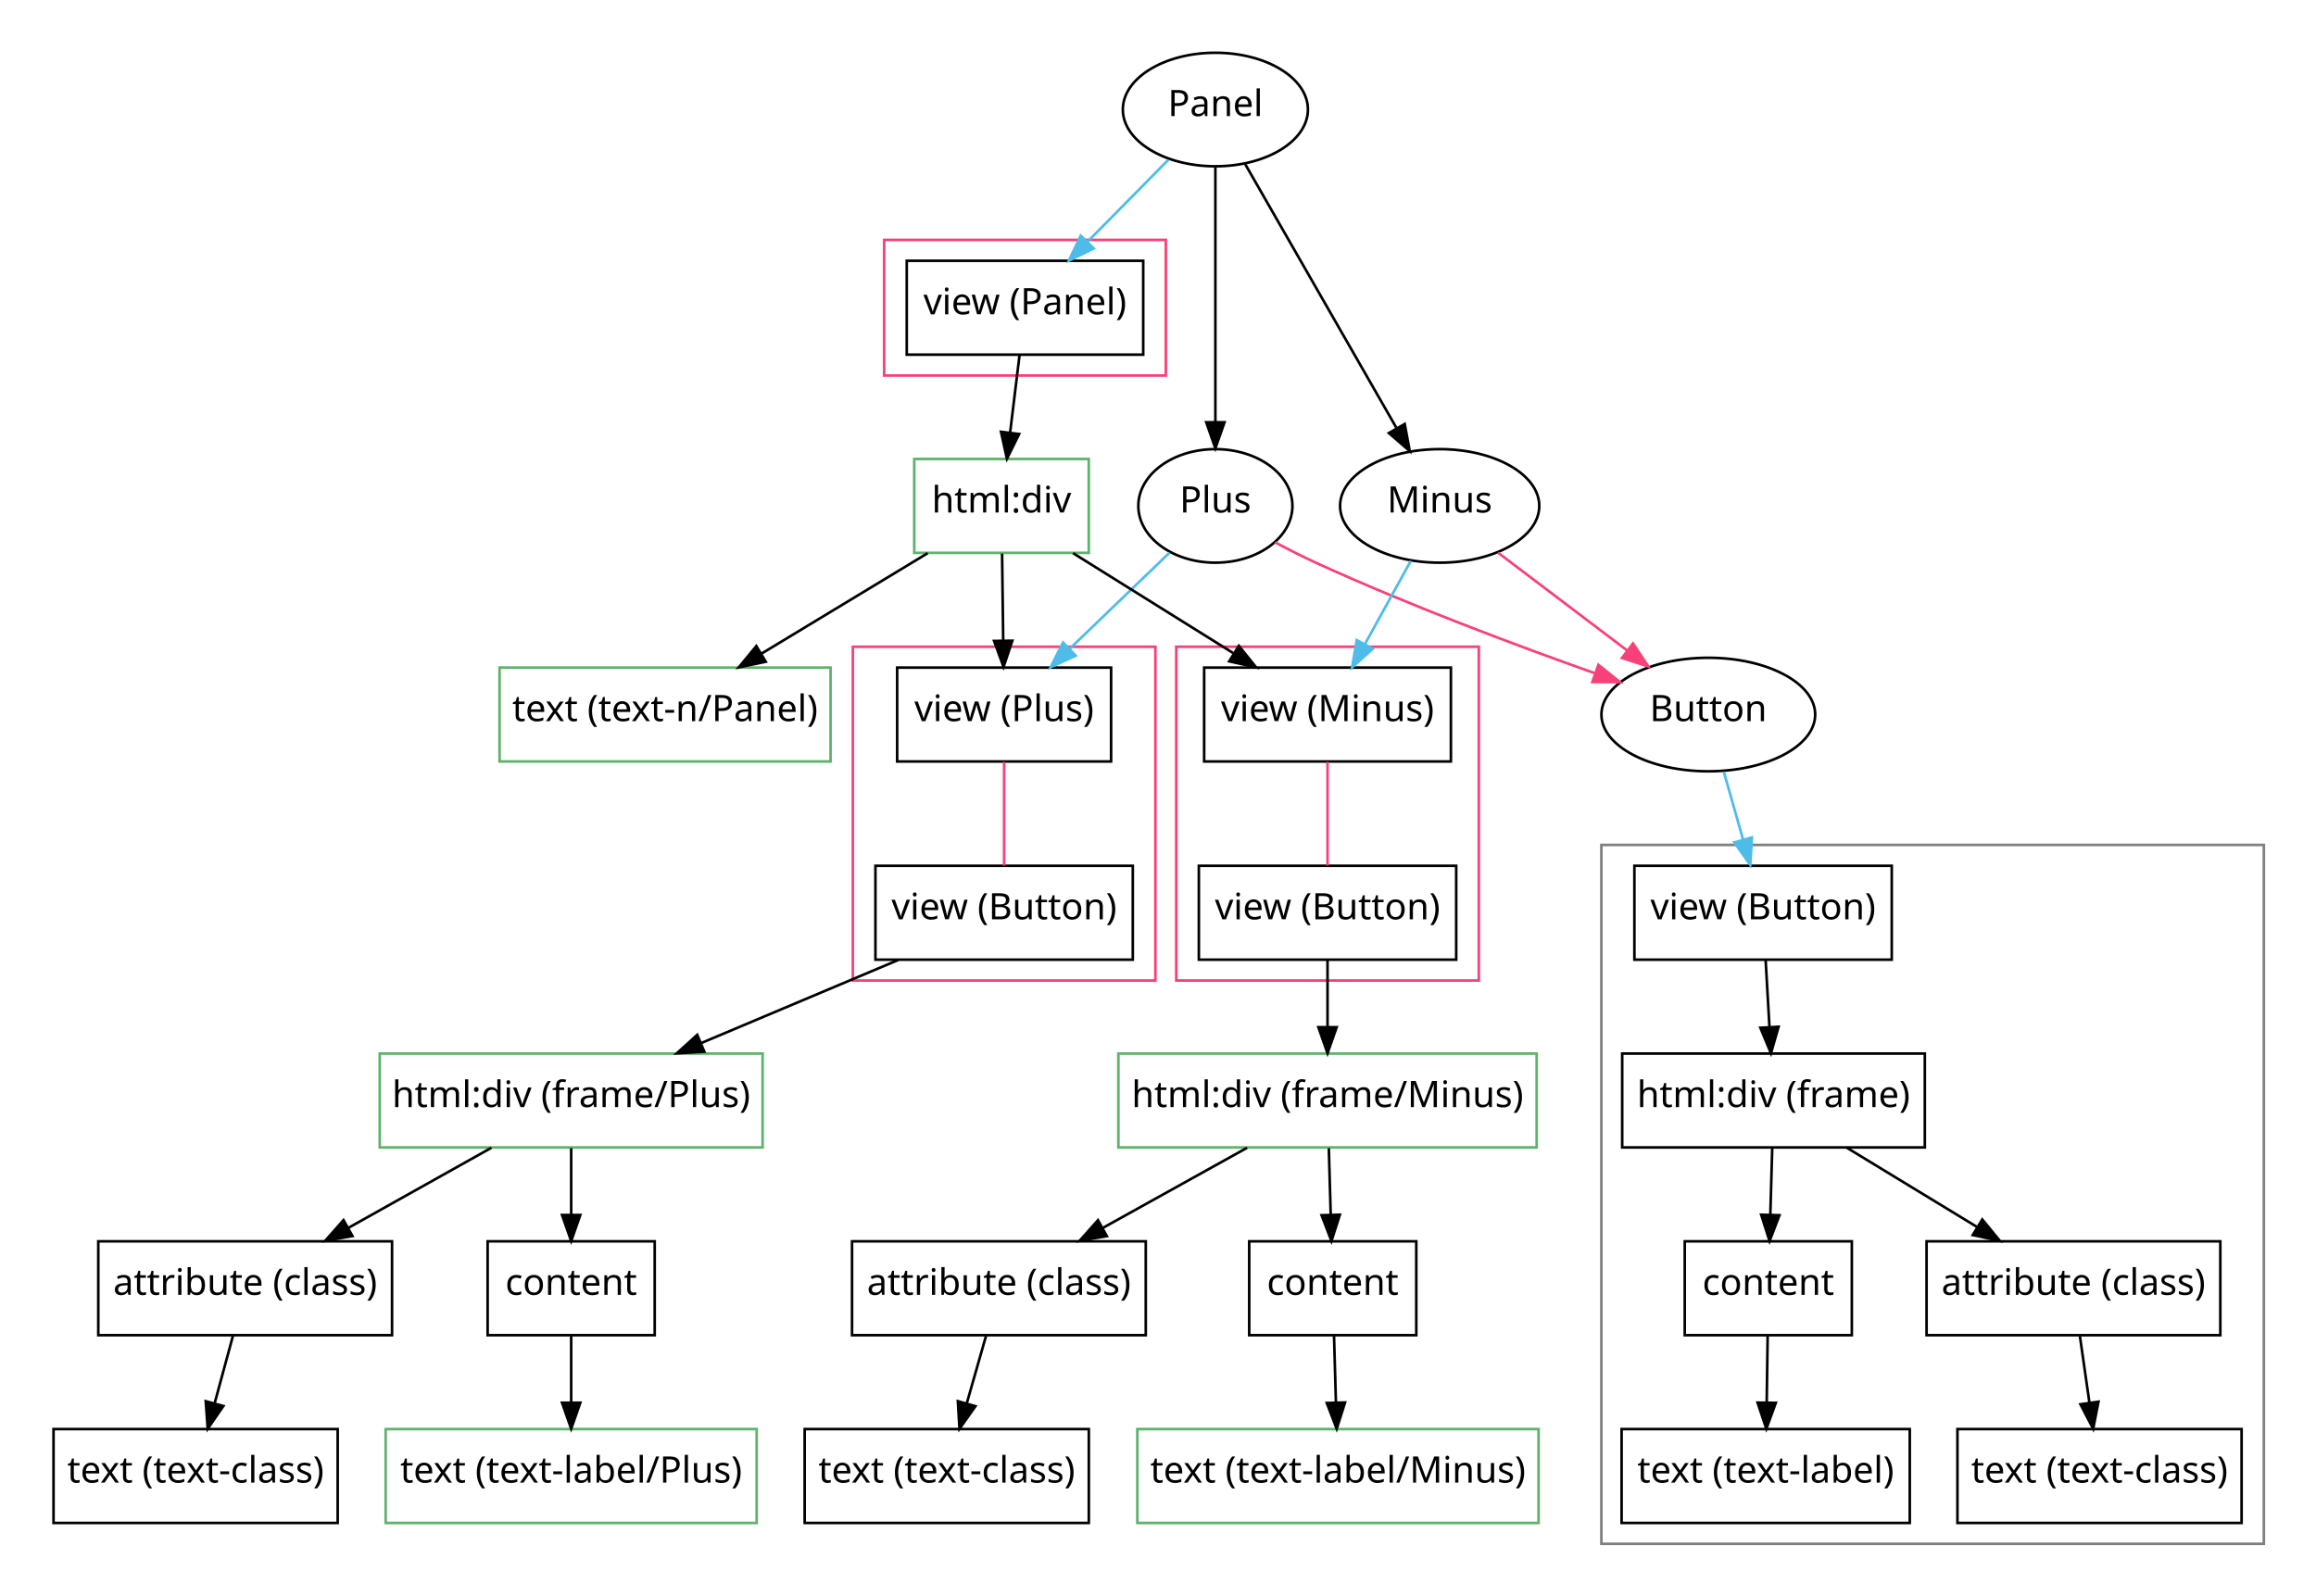
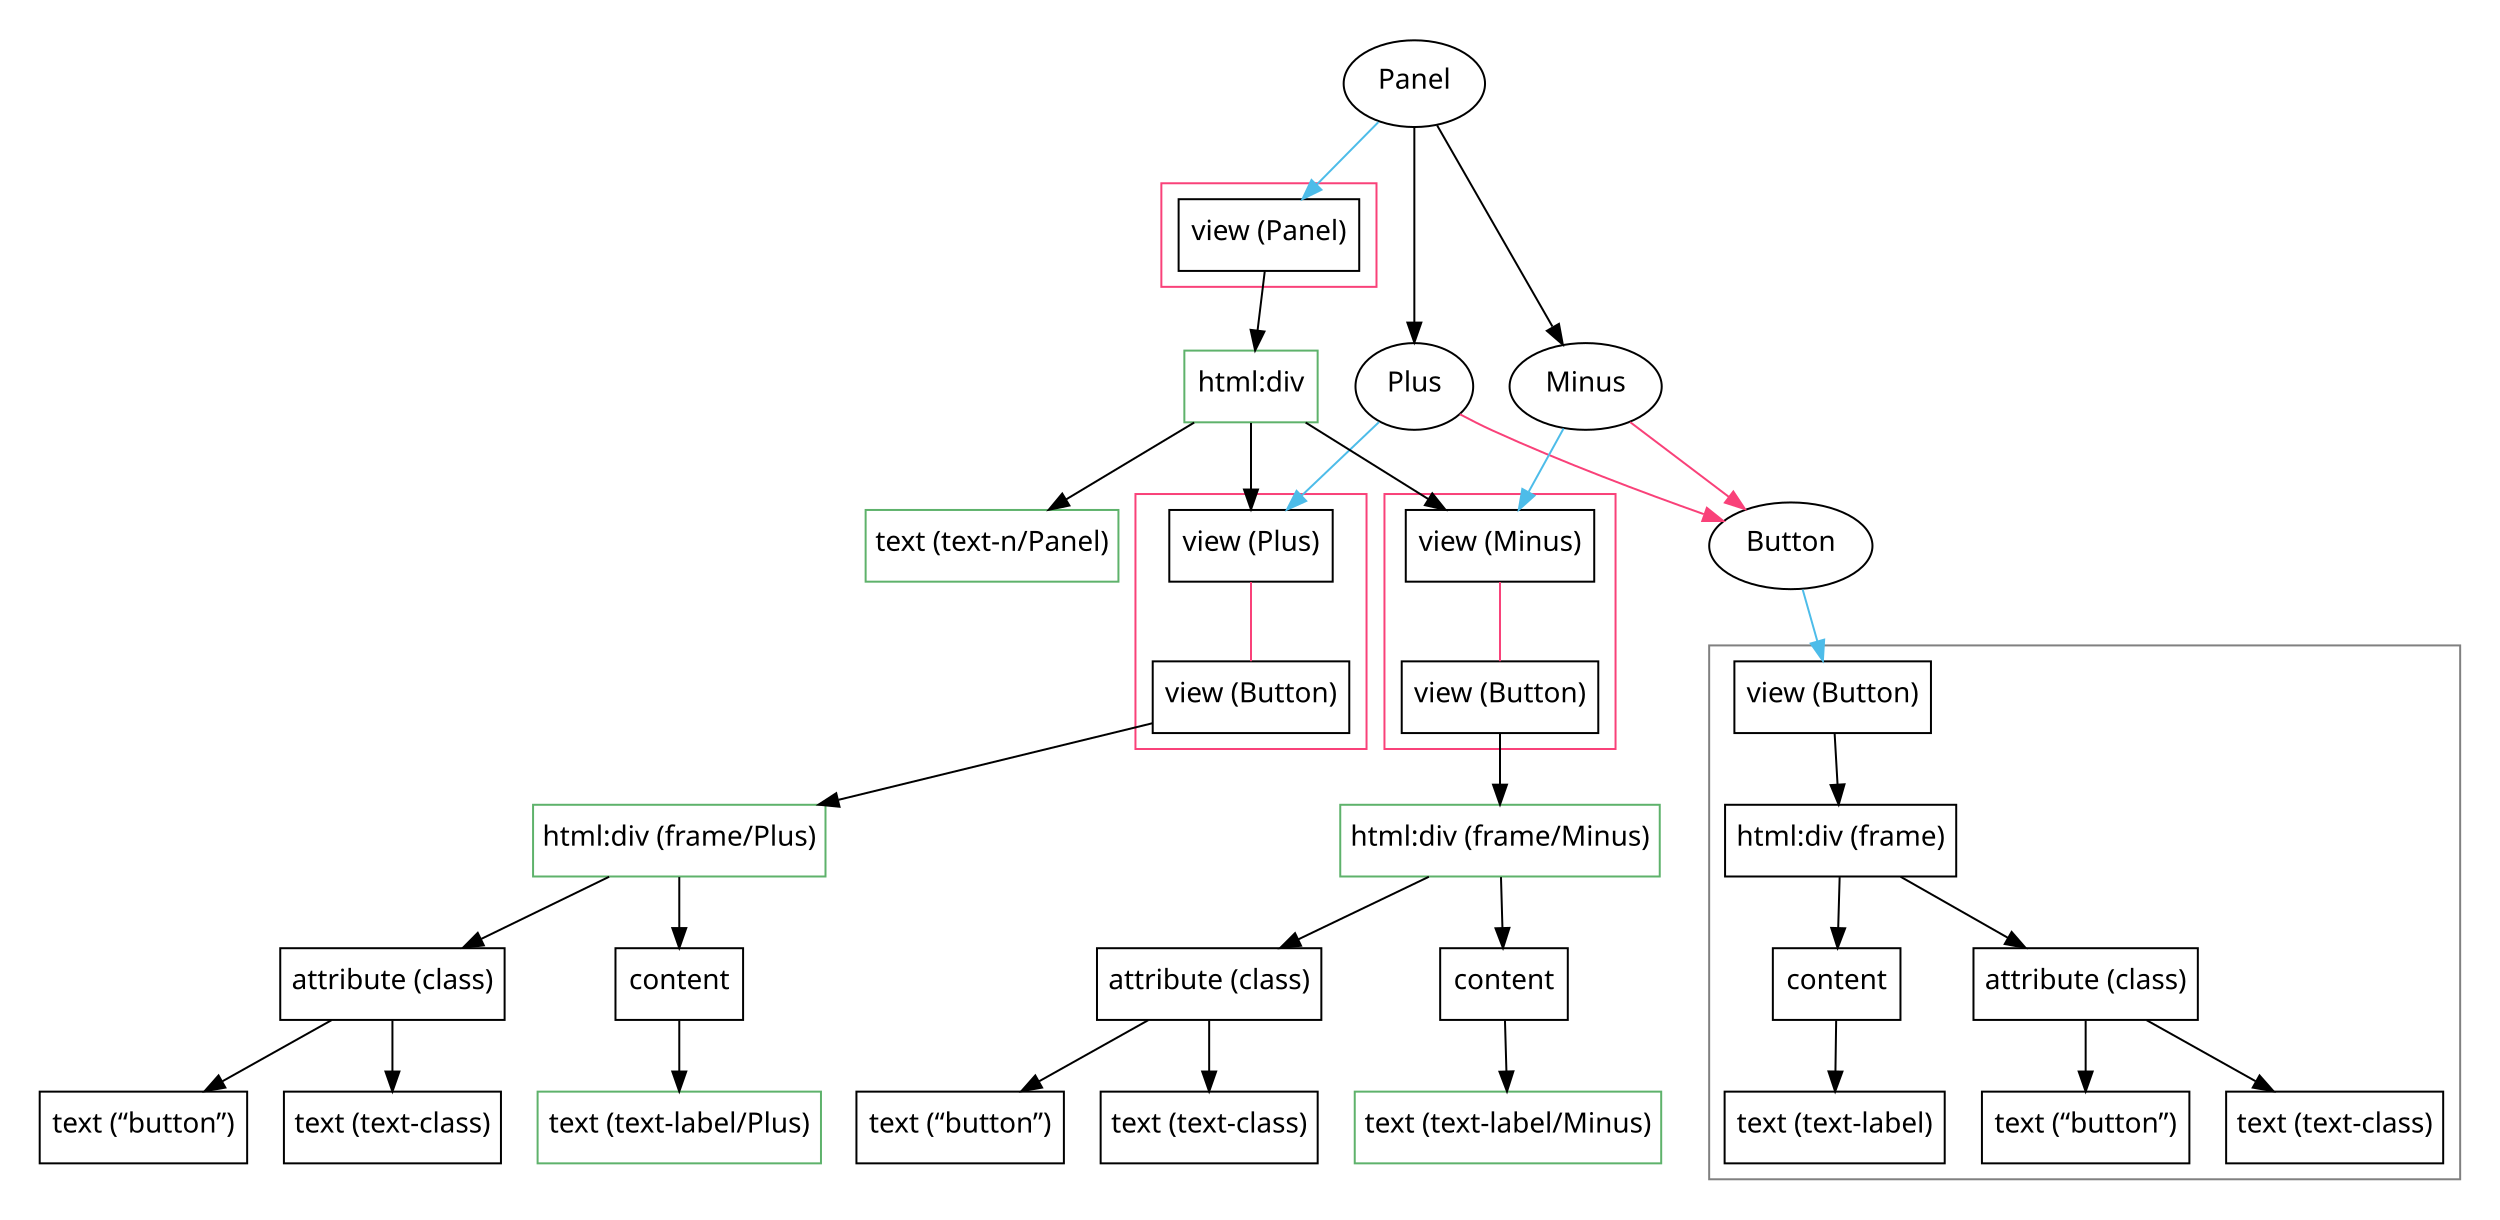
- <svg xmlns="http://www.w3.org/2000/svg" width="888pt" height="612pt" viewBox="0.00 0.00 888.00 612.00">
+ <svg xmlns="http://www.w3.org/2000/svg" width="1255pt" height="612pt" viewBox="0.00 0.00 1255.00 612.00">
  <g id="graph0" class="graph" transform="scale(1 1) rotate(0) translate(4 608)">
-     <polygon fill="white" stroke="white" points="-4,4 -4,-608 884,-608 884,4 -4,4" />
+     <polygon fill="white" stroke="white" points="-4,4 -4,-608 1251,-608 1251,4 -4,4" />
    <g id="clust1" class="cluster">
-       <polygon fill="none" stroke="white" points="8,-16 8,-596 594,-596 594,-16 8,-16" />
+       <polygon fill="none" stroke="white" points="8,-16 8,-596 838,-596 838,-16 8,-16" />
    </g>
    <g id="clust5" class="cluster">
-       <polygon fill="none" stroke="#f94179" points="447,-232 447,-360 563,-360 563,-232 447,-232" />
+       <polygon fill="none" stroke="#f94179" points="691,-232 691,-360 807,-360 807,-232 691,-232" />
    </g>
    <g id="clust4" class="cluster">
-       <polygon fill="none" stroke="#f94179" points="323,-232 323,-360 439,-360 439,-232 323,-232" />
+       <polygon fill="none" stroke="#f94179" points="566,-232 566,-360 682,-360 682,-232 566,-232" />
    </g>
    <g id="clust3" class="cluster">
-       <polygon fill="none" stroke="#f94179" points="335,-464 335,-516 443,-516 443,-464 335,-464" />
+       <polygon fill="none" stroke="#f94179" points="579,-464 579,-516 687,-516 687,-464 579,-464" />
    </g>
    <g id="clust6" class="cluster">
-       <polygon fill="none" stroke="white" points="602,-8 602,-364 872,-364 872,-8 602,-8" />
+       <polygon fill="none" stroke="white" points="846,-8 846,-364 1239,-364 1239,-8 846,-8" />
    </g>
    <g id="clust7" class="cluster">
-       <polygon fill="none" stroke="gray" points="610,-16 610,-284 864,-284 864,-16 610,-16" />
+       <polygon fill="none" stroke="gray" points="854,-16 854,-284 1231,-284 1231,-16 854,-16" />
    </g>
    <g id="node1" class="node">
-       <ellipse fill="none" stroke="black" cx="462" cy="-566" rx="35.484" ry="21.769" />
-       <text text-anchor="middle" x="462" y="-563.474" font-family="Avenir Next" font-size="14.00">Panel</text>
+       <ellipse fill="none" stroke="black" cx="706" cy="-566" rx="35.484" ry="21.769" />
+       <text text-anchor="middle" x="706" y="-563.474" font-family="Avenir Next" font-size="14.00">Panel</text>
    </g>
    <g id="node2" class="node">
-       <polygon fill="none" stroke="black" points="434.332,-508 343.668,-508 343.668,-472 434.332,-472 434.332,-508" />
-       <text text-anchor="middle" x="389" y="-487.474" font-family="Avenir Next" font-size="14.00">view (Panel)</text>
+       <polygon fill="none" stroke="black" points="678.332,-508 587.668,-508 587.668,-472 678.332,-472 678.332,-508" />
+       <text text-anchor="middle" x="633" y="-487.474" font-family="Avenir Next" font-size="14.00">view (Panel)</text>
    </g>
    <g id="edge1" class="edge">
-       <path fill="none" stroke="#4dbce9" d="M443.955,-546.708C434.578,-537.202 422.995,-525.461 412.885,-515.213" />
-       <polygon fill="#4dbce9" stroke="#4dbce9" points="415.351,-512.728 405.836,-508.067 410.368,-517.644 415.351,-512.728" />
+       <path fill="none" stroke="#4dbce9" d="M687.955,-546.708C678.578,-537.202 666.995,-525.461 656.885,-515.213" />
+       <polygon fill="#4dbce9" stroke="#4dbce9" points="659.351,-512.728 649.836,-508.067 654.368,-517.644 659.351,-512.728" />
    </g>
    <g id="node3" class="node">
-       <ellipse fill="none" stroke="black" cx="462" cy="-414" rx="29.545" ry="21.769" />
-       <text text-anchor="middle" x="462" y="-411.474" font-family="Avenir Next" font-size="14.00">Plus</text>
+       <ellipse fill="none" stroke="black" cx="706" cy="-414" rx="29.545" ry="21.769" />
+       <text text-anchor="middle" x="706" y="-411.474" font-family="Avenir Next" font-size="14.00">Plus</text>
    </g>
    <g id="edge2" class="edge">
-       <path fill="none" stroke="black" d="M462,-543.827C462,-518.366 462,-475.412 462,-446.163" />
-       <polygon fill="black" stroke="black" points="465.5,-446.065 462,-436.065 458.5,-446.066 465.5,-446.065" />
+       <path fill="none" stroke="black" d="M706,-543.827C706,-518.366 706,-475.412 706,-446.163" />
+       <polygon fill="black" stroke="black" points="709.5,-446.065 706,-436.065 702.5,-446.066 709.5,-446.065" />
    </g>
    <g id="node4" class="node">
-       <ellipse fill="none" stroke="black" cx="548" cy="-414" rx="38.188" ry="21.769" />
-       <text text-anchor="middle" x="548" y="-411.474" font-family="Avenir Next" font-size="14.00">Minus</text>
+       <ellipse fill="none" stroke="black" cx="792" cy="-414" rx="38.188" ry="21.769" />
+       <text text-anchor="middle" x="792" y="-411.474" font-family="Avenir Next" font-size="14.00">Minus</text>
    </g>
    <g id="edge3" class="edge">
-       <path fill="none" stroke="black" d="M473.42,-545.081C488.263,-519.193 514.292,-473.792 531.339,-444.06" />
-       <polygon fill="black" stroke="black" points="534.595,-445.417 536.533,-435.001 528.522,-441.936 534.595,-445.417" />
+       <path fill="none" stroke="black" d="M717.42,-545.081C732.263,-519.193 758.292,-473.792 775.339,-444.06" />
+       <polygon fill="black" stroke="black" points="778.595,-445.417 780.533,-435.001 772.522,-441.936 778.595,-445.417" />
    </g>
    <g id="node9" class="node">
-       <polygon fill="none" stroke="#5eb26b" points="413.455,-432 346.545,-432 346.545,-396 413.455,-396 413.455,-432" />
-       <text text-anchor="middle" x="380" y="-411.474" font-family="Avenir Next" font-size="14.00">html:div</text>
+       <polygon fill="none" stroke="#5eb26b" points="657.455,-432 590.545,-432 590.545,-396 657.455,-396 657.455,-432" />
+       <text text-anchor="middle" x="624" y="-411.474" font-family="Avenir Next" font-size="14.00">html:div</text>
    </g>
    <g id="edge4" class="edge">
-       <path fill="none" stroke="black" d="M386.913,-471.837C385.845,-463.058 384.52,-452.163 383.316,-442.267" />
-       <polygon fill="black" stroke="black" points="386.758,-441.574 382.076,-432.07 379.809,-442.419 386.758,-441.574" />
+       <path fill="none" stroke="black" d="M630.913,-471.837C629.845,-463.058 628.52,-452.163 627.316,-442.267" />
+       <polygon fill="black" stroke="black" points="630.758,-441.574 626.076,-432.07 623.809,-442.419 630.758,-441.574" />
    </g>
    <g id="node5" class="node">
-       <polygon fill="none" stroke="black" points="422.013,-352 339.987,-352 339.987,-316 422.013,-316 422.013,-352" />
-       <text text-anchor="middle" x="381" y="-331.474" font-family="Avenir Next" font-size="14.00">view (Plus)</text>
+       <polygon fill="none" stroke="black" points="665.013,-352 582.987,-352 582.987,-316 665.013,-316 665.013,-352" />
+       <text text-anchor="middle" x="624" y="-331.474" font-family="Avenir Next" font-size="14.00">view (Plus)</text>
    </g>
    <g id="edge8" class="edge">
-       <path fill="none" stroke="#4dbce9" d="M444.424,-396.075C433.25,-385.315 418.604,-371.212 406.202,-359.269" />
-       <polygon fill="#4dbce9" stroke="#4dbce9" points="408.452,-356.576 398.821,-352.161 403.597,-361.619 408.452,-356.576" />
+       <path fill="none" stroke="#4dbce9" d="M688.207,-396.075C676.895,-385.315 662.069,-371.212 649.513,-359.269" />
+       <polygon fill="#4dbce9" stroke="#4dbce9" points="651.699,-356.517 642.041,-352.161 646.875,-361.589 651.699,-356.517" />
+     </g>
+     <g id="node23" class="node">
+       <ellipse fill="none" stroke="black" cx="895" cy="-334" rx="40.98" ry="21.769" />
+       <text text-anchor="middle" x="895" y="-331.474" font-family="Avenir Next" font-size="14.00">Button</text>
+     </g>
+     <g id="edge25" class="edge">
+       <path fill="none" stroke="#f94179" d="M728.845,-400.056C734.087,-397.266 739.684,-394.429 745,-392 780.059,-375.983 821.037,-360.629 851.296,-349.901" />
+       <polygon fill="#f94179" stroke="#f94179" points="852.849,-353.064 861.122,-346.445 850.527,-346.461 852.849,-353.064" />
+     </g>
+     <g id="node7" class="node">
+       <polygon fill="none" stroke="black" points="796.304,-352 701.696,-352 701.696,-316 796.304,-316 796.304,-352" />
+       <text text-anchor="middle" x="749" y="-331.474" font-family="Avenir Next" font-size="14.00">view (Minus)</text>
+     </g>
+     <g id="edge9" class="edge">
+       <path fill="none" stroke="#4dbce9" d="M780.926,-392.913C775.592,-383.237 769.128,-371.51 763.415,-361.147" />
+       <polygon fill="#4dbce9" stroke="#4dbce9" points="766.326,-359.179 758.433,-352.111 760.196,-362.559 766.326,-359.179" />
+     </g>
+     <g id="edge24" class="edge">
+       <path fill="none" stroke="#f94179" d="M814.349,-396.075C828.86,-385.087 847.974,-370.612 863.952,-358.512" />
+       <polygon fill="#f94179" stroke="#f94179" points="866.122,-361.259 871.981,-352.432 861.896,-355.679 866.122,-361.259" />
+     </g>
+     <g id="node6" class="node">
+       <polygon fill="none" stroke="black" points="673.338,-276 574.662,-276 574.662,-240 673.338,-240 673.338,-276" />
+       <text text-anchor="middle" x="624" y="-255.474" font-family="Avenir Next" font-size="14.00">view (Button)</text>
+     </g>
+     <g id="edge10" class="edge">
+       <path fill="none" stroke="#f94179" d="M624,-315.837C624,-303.882 624,-288.004 624,-276.07" />
+     </g>
+     <g id="node10" class="node">
+       <polygon fill="none" stroke="#5eb26b" points="410.4,-204 263.6,-204 263.6,-168 410.4,-168 410.4,-204" />
+       <text text-anchor="middle" x="337" y="-183.474" font-family="Avenir Next" font-size="14.00">html:div (frame/Plus)</text>
+     </g>
+     <g id="edge11" class="edge">
+       <path fill="none" stroke="black" d="M574.663,-244.967C531.315,-234.394 467.444,-218.815 416.828,-206.47" />
+       <polygon fill="black" stroke="black" points="417.437,-203.016 406.892,-204.047 415.778,-209.817 417.437,-203.016" />
+     </g>
+     <g id="node8" class="node">
+       <polygon fill="none" stroke="black" points="798.338,-276 699.662,-276 699.662,-240 798.338,-240 798.338,-276" />
+       <text text-anchor="middle" x="749" y="-255.474" font-family="Avenir Next" font-size="14.00">view (Button)</text>
+     </g>
+     <g id="edge17" class="edge">
+       <path fill="none" stroke="#f94179" d="M749,-315.837C749,-303.882 749,-288.004 749,-276.07" />
+     </g>
+     <g id="node16" class="node">
+       <polygon fill="none" stroke="#5eb26b" points="829.192,-204 668.808,-204 668.808,-168 829.192,-168 829.192,-204" />
+       <text text-anchor="middle" x="749" y="-183.474" font-family="Avenir Next" font-size="14.00">html:div (frame/Minus)</text>
+     </g>
+     <g id="edge18" class="edge">
+       <path fill="none" stroke="black" d="M749,-239.697C749,-231.983 749,-222.712 749,-214.112" />
+       <polygon fill="black" stroke="black" points="752.5,-214.104 749,-204.104 745.5,-214.104 752.5,-214.104" />
+     </g>
+     <g id="edge7" class="edge">
+       <path fill="none" stroke="black" d="M624,-395.689C624,-385.894 624,-373.422 624,-362.335" />
+       <polygon fill="black" stroke="black" points="627.5,-362.262 624,-352.262 620.5,-362.262 627.5,-362.262" />
+     </g>
+     <g id="edge6" class="edge">
+       <path fill="none" stroke="black" d="M651.432,-395.883C669.505,-384.605 693.363,-369.717 712.963,-357.487" />
+       <polygon fill="black" stroke="black" points="715.001,-360.341 721.632,-352.078 711.296,-354.402 715.001,-360.341" />
+     </g>
+     <g id="node22" class="node">
+       <polygon fill="none" stroke="#5eb26b" points="557.454,-352 430.546,-352 430.546,-316 557.454,-316 557.454,-352" />
+       <text text-anchor="middle" x="494" y="-331.474" font-family="Avenir Next" font-size="14.00">text (text-n/Panel)</text>
+     </g>
+     <g id="edge5" class="edge">
+       <path fill="none" stroke="black" d="M595.471,-395.883C576.59,-384.554 551.639,-369.583 531.204,-357.322" />
+       <polygon fill="black" stroke="black" points="532.838,-354.221 522.463,-352.078 529.237,-360.224 532.838,-354.221" />
+     </g>
+     <g id="node11" class="node">
+       <polygon fill="none" stroke="black" points="249.314,-132 136.686,-132 136.686,-96 249.314,-96 249.314,-132" />
+       <text text-anchor="middle" x="193" y="-111.474" font-family="Avenir Next" font-size="14.00">attribute (class)</text>
+     </g>
+     <g id="edge12" class="edge">
+       <path fill="none" stroke="black" d="M301.774,-167.876C282.423,-158.469 258.227,-146.708 237.573,-136.667" />
+       <polygon fill="black" stroke="black" points="238.886,-133.414 228.362,-132.19 235.825,-139.71 238.886,-133.414" />
+     </g>
+     <g id="node14" class="node">
+       <polygon fill="none" stroke="black" points="369.031,-132 304.969,-132 304.969,-96 369.031,-96 369.031,-132" />
+       <text text-anchor="middle" x="337" y="-111.474" font-family="Avenir Next" font-size="14.00">content</text>
+     </g>
+     <g id="edge15" class="edge">
+       <path fill="none" stroke="black" d="M337,-167.697C337,-159.983 337,-150.712 337,-142.112" />
+       <polygon fill="black" stroke="black" points="340.5,-142.104 337,-132.104 333.5,-142.104 340.5,-142.104" />
+     </g>
+     <g id="node12" class="node">
+       <polygon fill="none" stroke="black" points="120.071,-60 15.929,-60 15.929,-24 120.071,-24 120.071,-60" />
+       <text text-anchor="middle" x="68" y="-39.474" font-family="Avenir Next" font-size="14.00">text (“button”)</text>
+     </g>
+     <g id="edge13" class="edge">
+       <path fill="none" stroke="black" d="M162.422,-95.876C145.926,-86.639 125.376,-75.131 107.664,-65.212" />
+       <polygon fill="black" stroke="black" points="109.131,-62.022 98.696,-60.19 105.711,-68.13 109.131,-62.022" />
+     </g>
+     <g id="node13" class="node">
+       <polygon fill="none" stroke="black" points="247.476,-60 138.524,-60 138.524,-24 247.476,-24 247.476,-60" />
+       <text text-anchor="middle" x="193" y="-39.474" font-family="Avenir Next" font-size="14.00">text (text-class)</text>
+     </g>
+     <g id="edge14" class="edge">
+       <path fill="none" stroke="black" d="M193,-95.697C193,-87.983 193,-78.713 193,-70.112" />
+       <polygon fill="black" stroke="black" points="196.5,-70.104 193,-60.104 189.5,-70.104 196.5,-70.104" />
+     </g>
+     <g id="node15" class="node">
+       <polygon fill="none" stroke="#5eb26b" points="408.126,-60 265.874,-60 265.874,-24 408.126,-24 408.126,-60" />
+       <text text-anchor="middle" x="337" y="-39.474" font-family="Avenir Next" font-size="14.00">text (text-label/Plus)</text>
+     </g>
+     <g id="edge16" class="edge">
+       <path fill="none" stroke="black" d="M337,-95.697C337,-87.983 337,-78.713 337,-70.112" />
+       <polygon fill="black" stroke="black" points="340.5,-70.104 337,-60.104 333.5,-70.104 340.5,-70.104" />
+     </g>
+     <g id="node17" class="node">
+       <polygon fill="none" stroke="black" points="659.314,-132 546.686,-132 546.686,-96 659.314,-96 659.314,-132" />
+       <text text-anchor="middle" x="603" y="-111.474" font-family="Avenir Next" font-size="14.00">attribute (class)</text>
+     </g>
+     <g id="edge19" class="edge">
+       <path fill="none" stroke="black" d="M713.284,-167.876C693.503,-158.392 668.728,-146.513 647.674,-136.419" />
+       <polygon fill="black" stroke="black" points="649.13,-133.236 638.6,-132.068 646.104,-139.548 649.13,-133.236" />
+     </g>
+     <g id="node20" class="node">
+       <polygon fill="none" stroke="black" points="783.031,-132 718.969,-132 718.969,-96 783.031,-96 783.031,-132" />
+       <text text-anchor="middle" x="751" y="-111.474" font-family="Avenir Next" font-size="14.00">content</text>
+     </g>
+     <g id="edge22" class="edge">
+       <path fill="none" stroke="black" d="M749.494,-167.697C749.715,-159.983 749.98,-150.712 750.225,-142.112" />
+       <polygon fill="black" stroke="black" points="753.724,-142.2 750.511,-132.104 746.727,-142 753.724,-142.2" />
+     </g>
+     <g id="node18" class="node">
+       <polygon fill="none" stroke="black" points="530.071,-60 425.929,-60 425.929,-24 530.071,-24 530.071,-60" />
+       <text text-anchor="middle" x="478" y="-39.474" font-family="Avenir Next" font-size="14.00">text (“button”)</text>
+     </g>
+     <g id="edge20" class="edge">
+       <path fill="none" stroke="black" d="M572.422,-95.876C555.926,-86.639 535.376,-75.131 517.664,-65.212" />
+       <polygon fill="black" stroke="black" points="519.131,-62.022 508.696,-60.19 515.711,-68.13 519.131,-62.022" />
+     </g>
+     <g id="node19" class="node">
+       <polygon fill="none" stroke="black" points="657.476,-60 548.524,-60 548.524,-24 657.476,-24 657.476,-60" />
+       <text text-anchor="middle" x="603" y="-39.474" font-family="Avenir Next" font-size="14.00">text (text-class)</text>
+     </g>
+     <g id="edge21" class="edge">
+       <path fill="none" stroke="black" d="M603,-95.697C603,-87.983 603,-78.713 603,-70.112" />
+       <polygon fill="black" stroke="black" points="606.5,-70.104 603,-60.104 599.5,-70.104 606.5,-70.104" />
    </g>
    <g id="node21" class="node">
-       <ellipse fill="none" stroke="black" cx="651" cy="-334" rx="40.98" ry="21.769" />
-       <text text-anchor="middle" x="651" y="-331.474" font-family="Avenir Next" font-size="14.00">Button</text>
+       <polygon fill="none" stroke="#5eb26b" points="829.92,-60 676.08,-60 676.08,-24 829.92,-24 829.92,-60" />
+       <text text-anchor="middle" x="753" y="-39.474" font-family="Avenir Next" font-size="14.00">text (text-label/Minus)</text>
    </g>
    <g id="edge23" class="edge">
-       <path fill="none" stroke="#f94179" d="M484.845,-400.056C490.087,-397.266 495.684,-394.429 501,-392 536.059,-375.983 577.037,-360.629 607.296,-349.901" />
-       <polygon fill="#f94179" stroke="#f94179" points="608.849,-353.064 617.122,-346.445 606.527,-346.461 608.849,-353.064" />
-     </g>
-     <g id="node7" class="node">
-       <polygon fill="none" stroke="black" points="552.304,-352 457.696,-352 457.696,-316 552.304,-316 552.304,-352" />
-       <text text-anchor="middle" x="505" y="-331.474" font-family="Avenir Next" font-size="14.00">view (Minus)</text>
-     </g>
-     <g id="edge9" class="edge">
-       <path fill="none" stroke="#4dbce9" d="M536.926,-392.913C531.592,-383.237 525.128,-371.51 519.415,-361.147" />
-       <polygon fill="#4dbce9" stroke="#4dbce9" points="522.326,-359.179 514.433,-352.111 516.196,-362.559 522.326,-359.179" />
-     </g>
-     <g id="edge22" class="edge">
-       <path fill="none" stroke="#f94179" d="M570.349,-396.075C584.86,-385.087 603.974,-370.612 619.952,-358.512" />
-       <polygon fill="#f94179" stroke="#f94179" points="622.122,-361.259 627.981,-352.432 617.896,-355.679 622.122,-361.259" />
-     </g>
-     <g id="node6" class="node">
-       <polygon fill="none" stroke="black" points="430.338,-276 331.662,-276 331.662,-240 430.338,-240 430.338,-276" />
-       <text text-anchor="middle" x="381" y="-255.474" font-family="Avenir Next" font-size="14.00">view (Button)</text>
-     </g>
-     <g id="edge10" class="edge">
-       <path fill="none" stroke="#f94179" d="M381,-315.837C381,-303.882 381,-288.004 381,-276.07" />
-     </g>
-     <g id="node10" class="node">
-       <polygon fill="none" stroke="#5eb26b" points="288.4,-204 141.6,-204 141.6,-168 288.4,-168 288.4,-204" />
-       <text text-anchor="middle" x="215" y="-183.474" font-family="Avenir Next" font-size="14.00">html:div (frame/Plus)</text>
-     </g>
-     <g id="edge11" class="edge">
-       <path fill="none" stroke="black" d="M340.392,-239.876C317.598,-230.264 288.973,-218.193 264.83,-208.013" />
-       <polygon fill="black" stroke="black" points="266.051,-204.729 255.476,-204.068 263.331,-211.179 266.051,-204.729" />
-     </g>
-     <g id="node8" class="node">
-       <polygon fill="none" stroke="black" points="554.338,-276 455.662,-276 455.662,-240 554.338,-240 554.338,-276" />
-       <text text-anchor="middle" x="505" y="-255.474" font-family="Avenir Next" font-size="14.00">view (Button)</text>
-     </g>
-     <g id="edge16" class="edge">
-       <path fill="none" stroke="#f94179" d="M505,-315.837C505,-303.882 505,-288.004 505,-276.07" />
-     </g>
-     <g id="node15" class="node">
-       <polygon fill="none" stroke="#5eb26b" points="585.192,-204 424.808,-204 424.808,-168 585.192,-168 585.192,-204" />
-       <text text-anchor="middle" x="505" y="-183.474" font-family="Avenir Next" font-size="14.00">html:div (frame/Minus)</text>
-     </g>
-     <g id="edge17" class="edge">
-       <path fill="none" stroke="black" d="M505,-239.697C505,-231.983 505,-222.712 505,-214.112" />
-       <polygon fill="black" stroke="black" points="508.5,-214.104 505,-204.104 501.5,-214.104 508.5,-214.104" />
-     </g>
-     <g id="edge7" class="edge">
-       <path fill="none" stroke="black" d="M380.222,-395.689C380.348,-385.894 380.507,-373.422 380.65,-362.335" />
-       <polygon fill="black" stroke="black" points="384.15,-362.306 380.779,-352.262 377.151,-362.217 384.15,-362.306" />
-     </g>
-     <g id="edge6" class="edge">
-       <path fill="none" stroke="black" d="M407.432,-395.883C425.505,-384.605 449.363,-369.717 468.963,-357.487" />
-       <polygon fill="black" stroke="black" points="471.001,-360.341 477.632,-352.078 467.296,-354.402 471.001,-360.341" />
-     </g>
-     <g id="node20" class="node">
-       <polygon fill="none" stroke="#5eb26b" points="314.454,-352 187.546,-352 187.546,-316 314.454,-316 314.454,-352" />
-       <text text-anchor="middle" x="251" y="-331.474" font-family="Avenir Next" font-size="14.00">text (text-n/Panel)</text>
-     </g>
-     <g id="edge5" class="edge">
-       <path fill="none" stroke="black" d="M351.69,-395.883C332.955,-384.554 308.195,-369.583 287.917,-357.322" />
-       <polygon fill="black" stroke="black" points="289.612,-354.257 279.244,-352.078 285.99,-360.247 289.612,-354.257" />
-     </g>
-     <g id="node11" class="node">
-       <polygon fill="none" stroke="black" points="146.314,-132 33.686,-132 33.686,-96 146.314,-96 146.314,-132" />
-       <text text-anchor="middle" x="90" y="-111.474" font-family="Avenir Next" font-size="14.00">attribute (class)</text>
-     </g>
-     <g id="edge12" class="edge">
-       <path fill="none" stroke="black" d="M184.422,-167.876C167.926,-158.639 147.376,-147.131 129.664,-137.212" />
-       <polygon fill="black" stroke="black" points="131.131,-134.022 120.696,-132.19 127.711,-140.13 131.131,-134.022" />
-     </g>
-     <g id="node13" class="node">
-       <polygon fill="none" stroke="black" points="247.031,-132 182.969,-132 182.969,-96 247.031,-96 247.031,-132" />
-       <text text-anchor="middle" x="215" y="-111.474" font-family="Avenir Next" font-size="14.00">content</text>
-     </g>
-     <g id="edge14" class="edge">
-       <path fill="none" stroke="black" d="M215,-167.697C215,-159.983 215,-150.712 215,-142.112" />
-       <polygon fill="black" stroke="black" points="218.5,-142.104 215,-132.104 211.5,-142.104 218.5,-142.104" />
-     </g>
-     <g id="node12" class="node">
-       <polygon fill="none" stroke="black" points="125.476,-60 16.524,-60 16.524,-24 125.476,-24 125.476,-60" />
-       <text text-anchor="middle" x="71" y="-39.474" font-family="Avenir Next" font-size="14.00">text (text-class)</text>
-     </g>
-     <g id="edge13" class="edge">
-       <path fill="none" stroke="black" d="M85.303,-95.697C83.187,-87.898 80.638,-78.508 78.282,-69.829" />
-       <polygon fill="black" stroke="black" points="81.64,-68.838 75.643,-60.104 74.884,-70.672 81.64,-68.838" />
-     </g>
-     <g id="node14" class="node">
-       <polygon fill="none" stroke="#5eb26b" points="286.126,-60 143.874,-60 143.874,-24 286.126,-24 286.126,-60" />
-       <text text-anchor="middle" x="215" y="-39.474" font-family="Avenir Next" font-size="14.00">text (text-label/Plus)</text>
-     </g>
-     <g id="edge15" class="edge">
-       <path fill="none" stroke="black" d="M215,-95.697C215,-87.983 215,-78.713 215,-70.112" />
-       <polygon fill="black" stroke="black" points="218.5,-70.104 215,-60.104 211.5,-70.104 218.5,-70.104" />
-     </g>
-     <g id="node16" class="node">
-       <polygon fill="none" stroke="black" points="435.314,-132 322.686,-132 322.686,-96 435.314,-96 435.314,-132" />
-       <text text-anchor="middle" x="379" y="-111.474" font-family="Avenir Next" font-size="14.00">attribute (class)</text>
-     </g>
-     <g id="edge18" class="edge">
-       <path fill="none" stroke="black" d="M474.177,-167.876C457.55,-158.639 436.835,-147.131 418.981,-137.212" />
-       <polygon fill="black" stroke="black" points="420.383,-133.987 409.942,-132.19 416.983,-140.106 420.383,-133.987" />
-     </g>
-     <g id="node18" class="node">
-       <polygon fill="none" stroke="black" points="539.031,-132 474.969,-132 474.969,-96 539.031,-96 539.031,-132" />
-       <text text-anchor="middle" x="507" y="-111.474" font-family="Avenir Next" font-size="14.00">content</text>
-     </g>
-     <g id="edge20" class="edge">
-       <path fill="none" stroke="black" d="M505.494,-167.697C505.715,-159.983 505.98,-150.712 506.225,-142.112" />
-       <polygon fill="black" stroke="black" points="509.724,-142.2 506.511,-132.104 502.727,-142 509.724,-142.2" />
-     </g>
-     <g id="node17" class="node">
-       <polygon fill="none" stroke="black" points="413.476,-60 304.524,-60 304.524,-24 413.476,-24 413.476,-60" />
-       <text text-anchor="middle" x="359" y="-39.474" font-family="Avenir Next" font-size="14.00">text (text-class)</text>
-     </g>
-     <g id="edge19" class="edge">
-       <path fill="none" stroke="black" d="M374.056,-95.697C371.828,-87.898 369.145,-78.508 366.665,-69.829" />
-       <polygon fill="black" stroke="black" points="370,-68.758 363.887,-60.104 363.269,-70.681 370,-68.758" />
-     </g>
-     <g id="node19" class="node">
-       <polygon fill="none" stroke="#5eb26b" points="585.92,-60 432.08,-60 432.08,-24 585.92,-24 585.92,-60" />
-       <text text-anchor="middle" x="509" y="-39.474" font-family="Avenir Next" font-size="14.00">text (text-label/Minus)</text>
-     </g>
-     <g id="edge21" class="edge">
-       <path fill="none" stroke="black" d="M507.494,-95.697C507.715,-87.983 507.98,-78.713 508.225,-70.112" />
-       <polygon fill="black" stroke="black" points="511.724,-70.2 508.511,-60.104 504.727,-70 511.724,-70.2" />
-     </g>
-     <g id="node22" class="node">
-       <polygon fill="none" stroke="black" points="721.338,-276 622.662,-276 622.662,-240 721.338,-240 721.338,-276" />
-       <text text-anchor="middle" x="672" y="-255.474" font-family="Avenir Next" font-size="14.00">view (Button)</text>
-     </g>
-     <g id="edge24" class="edge">
-       <path fill="none" stroke="#4dbce9" d="M656.962,-311.993C659.237,-303.973 661.866,-294.712 664.282,-286.197" />
-       <polygon fill="#4dbce9" stroke="#4dbce9" points="667.723,-286.89 667.086,-276.315 660.989,-284.979 667.723,-286.89" />
-     </g>
-     <g id="node23" class="node">
-       <polygon fill="none" stroke="black" points="734.017,-204 617.983,-204 617.983,-168 734.017,-168 734.017,-204" />
-       <text text-anchor="middle" x="676" y="-183.474" font-family="Avenir Next" font-size="14.00">html:div (frame)</text>
-     </g>
-     <g id="edge25" class="edge">
-       <path fill="none" stroke="black" d="M672.989,-239.697C673.43,-231.983 673.959,-222.712 674.451,-214.112" />
-       <polygon fill="black" stroke="black" points="677.946,-214.288 675.023,-204.104 670.958,-213.888 677.946,-214.288" />
+       <path fill="none" stroke="black" d="M751.494,-95.697C751.715,-87.983 751.98,-78.713 752.225,-70.112" />
+       <polygon fill="black" stroke="black" points="755.724,-70.2 752.511,-60.104 748.727,-70 755.724,-70.2" />
    </g>
    <g id="node24" class="node">
-       <polygon fill="none" stroke="black" points="706.031,-132 641.969,-132 641.969,-96 706.031,-96 706.031,-132" />
-       <text text-anchor="middle" x="674" y="-111.474" font-family="Avenir Next" font-size="14.00">content</text>
+       <polygon fill="none" stroke="black" points="965.338,-276 866.662,-276 866.662,-240 965.338,-240 965.338,-276" />
+       <text text-anchor="middle" x="916" y="-255.474" font-family="Avenir Next" font-size="14.00">view (Button)</text>
+     </g>
+     <g id="edge26" class="edge">
+       <path fill="none" stroke="#4dbce9" d="M900.962,-311.993C903.237,-303.973 905.866,-294.712 908.282,-286.197" />
+       <polygon fill="#4dbce9" stroke="#4dbce9" points="911.723,-286.89 911.086,-276.315 904.989,-284.979 911.723,-286.89" />
+     </g>
+     <g id="node25" class="node">
+       <polygon fill="none" stroke="black" points="978.017,-204 861.983,-204 861.983,-168 978.017,-168 978.017,-204" />
+       <text text-anchor="middle" x="920" y="-183.474" font-family="Avenir Next" font-size="14.00">html:div (frame)</text>
+     </g>
+     <g id="edge27" class="edge">
+       <path fill="none" stroke="black" d="M916.989,-239.697C917.43,-231.983 917.959,-222.712 918.451,-214.112" />
+       <polygon fill="black" stroke="black" points="921.946,-214.288 919.023,-204.104 914.958,-213.888 921.946,-214.288" />
+     </g>
+     <g id="node26" class="node">
+       <polygon fill="none" stroke="black" points="950.031,-132 885.969,-132 885.969,-96 950.031,-96 950.031,-132" />
+       <text text-anchor="middle" x="918" y="-111.474" font-family="Avenir Next" font-size="14.00">content</text>
+     </g>
+     <g id="edge31" class="edge">
+       <path fill="none" stroke="black" d="M919.506,-167.697C919.285,-159.983 919.02,-150.712 918.775,-142.112" />
+       <polygon fill="black" stroke="black" points="922.273,-142 918.489,-132.104 915.276,-142.2 922.273,-142" />
+     </g>
+     <g id="node27" class="node">
+       <polygon fill="none" stroke="black" points="1099.31,-132 986.686,-132 986.686,-96 1099.31,-96 1099.31,-132" />
+       <text text-anchor="middle" x="1043" y="-111.474" font-family="Avenir Next" font-size="14.00">attribute (class)</text>
    </g>
    <g id="edge28" class="edge">
-       <path fill="none" stroke="black" d="M675.506,-167.697C675.285,-159.983 675.02,-150.712 674.775,-142.112" />
-       <polygon fill="black" stroke="black" points="678.273,-142 674.489,-132.104 671.276,-142.2 678.273,-142" />
-     </g>
-     <g id="node25" class="node">
-       <polygon fill="none" stroke="black" points="847.314,-132 734.686,-132 734.686,-96 847.314,-96 847.314,-132" />
-       <text text-anchor="middle" x="791" y="-111.474" font-family="Avenir Next" font-size="14.00">attribute (class)</text>
-     </g>
-     <g id="edge26" class="edge">
-       <path fill="none" stroke="black" d="M704.132,-167.876C719.168,-158.724 737.867,-147.342 754.06,-137.485" />
-       <polygon fill="black" stroke="black" points="756.038,-140.379 762.76,-132.19 752.398,-134.4 756.038,-140.379" />
-     </g>
-     <g id="node27" class="node">
-       <polygon fill="none" stroke="black" points="728.243,-60 617.757,-60 617.757,-24 728.243,-24 728.243,-60" />
-       <text text-anchor="middle" x="673" y="-39.474" font-family="Avenir Next" font-size="14.00">text (text-label)</text>
+       <path fill="none" stroke="black" d="M950.089,-167.876C966.32,-158.639 986.542,-147.131 1003.97,-137.212" />
+       <polygon fill="black" stroke="black" points="1005.84,-140.178 1012.8,-132.19 1002.37,-134.094 1005.84,-140.178" />
+     </g>
+     <g id="node30" class="node">
+       <polygon fill="none" stroke="black" points="972.243,-60 861.757,-60 861.757,-24 972.243,-24 972.243,-60" />
+       <text text-anchor="middle" x="917" y="-39.474" font-family="Avenir Next" font-size="14.00">text (text-label)</text>
+     </g>
+     <g id="edge32" class="edge">
+       <path fill="none" stroke="black" d="M917.753,-95.697C917.643,-87.983 917.51,-78.713 917.387,-70.112" />
+       <polygon fill="black" stroke="black" points="920.887,-70.053 917.244,-60.104 913.888,-70.153 920.887,-70.053" />
+     </g>
+     <g id="node28" class="node">
+       <polygon fill="none" stroke="black" points="1095.07,-60 990.929,-60 990.929,-24 1095.07,-24 1095.07,-60" />
+       <text text-anchor="middle" x="1043" y="-39.474" font-family="Avenir Next" font-size="14.00">text (“button”)</text>
+     </g>
+     <g id="edge30" class="edge">
+       <path fill="none" stroke="black" d="M1043,-95.697C1043,-87.983 1043,-78.713 1043,-70.112" />
+       <polygon fill="black" stroke="black" points="1046.5,-70.104 1043,-60.104 1039.5,-70.104 1046.5,-70.104" />
+     </g>
+     <g id="node29" class="node">
+       <polygon fill="none" stroke="black" points="1222.48,-60 1113.52,-60 1113.52,-24 1222.48,-24 1222.48,-60" />
+       <text text-anchor="middle" x="1168" y="-39.474" font-family="Avenir Next" font-size="14.00">text (text-class)</text>
    </g>
    <g id="edge29" class="edge">
-       <path fill="none" stroke="black" d="M673.753,-95.697C673.643,-87.983 673.51,-78.713 673.387,-70.112" />
-       <polygon fill="black" stroke="black" points="676.887,-70.053 673.244,-60.104 669.888,-70.153 676.887,-70.053" />
-     </g>
-     <g id="node26" class="node">
-       <polygon fill="none" stroke="black" points="855.476,-60 746.524,-60 746.524,-24 855.476,-24 855.476,-60" />
-       <text text-anchor="middle" x="801" y="-39.474" font-family="Avenir Next" font-size="14.00">text (text-class)</text>
-     </g>
-     <g id="edge27" class="edge">
-       <path fill="none" stroke="black" d="M793.472,-95.697C794.574,-87.983 795.898,-78.713 797.127,-70.112" />
-       <polygon fill="black" stroke="black" points="800.607,-70.499 798.557,-60.104 793.677,-69.509 800.607,-70.499" />
+       <path fill="none" stroke="black" d="M1073.58,-95.876C1090.07,-86.639 1110.62,-75.131 1128.34,-65.212" />
+       <polygon fill="black" stroke="black" points="1130.29,-68.13 1137.3,-60.19 1126.87,-62.022 1130.29,-68.13" />
    </g>
  </g>
</svg>
